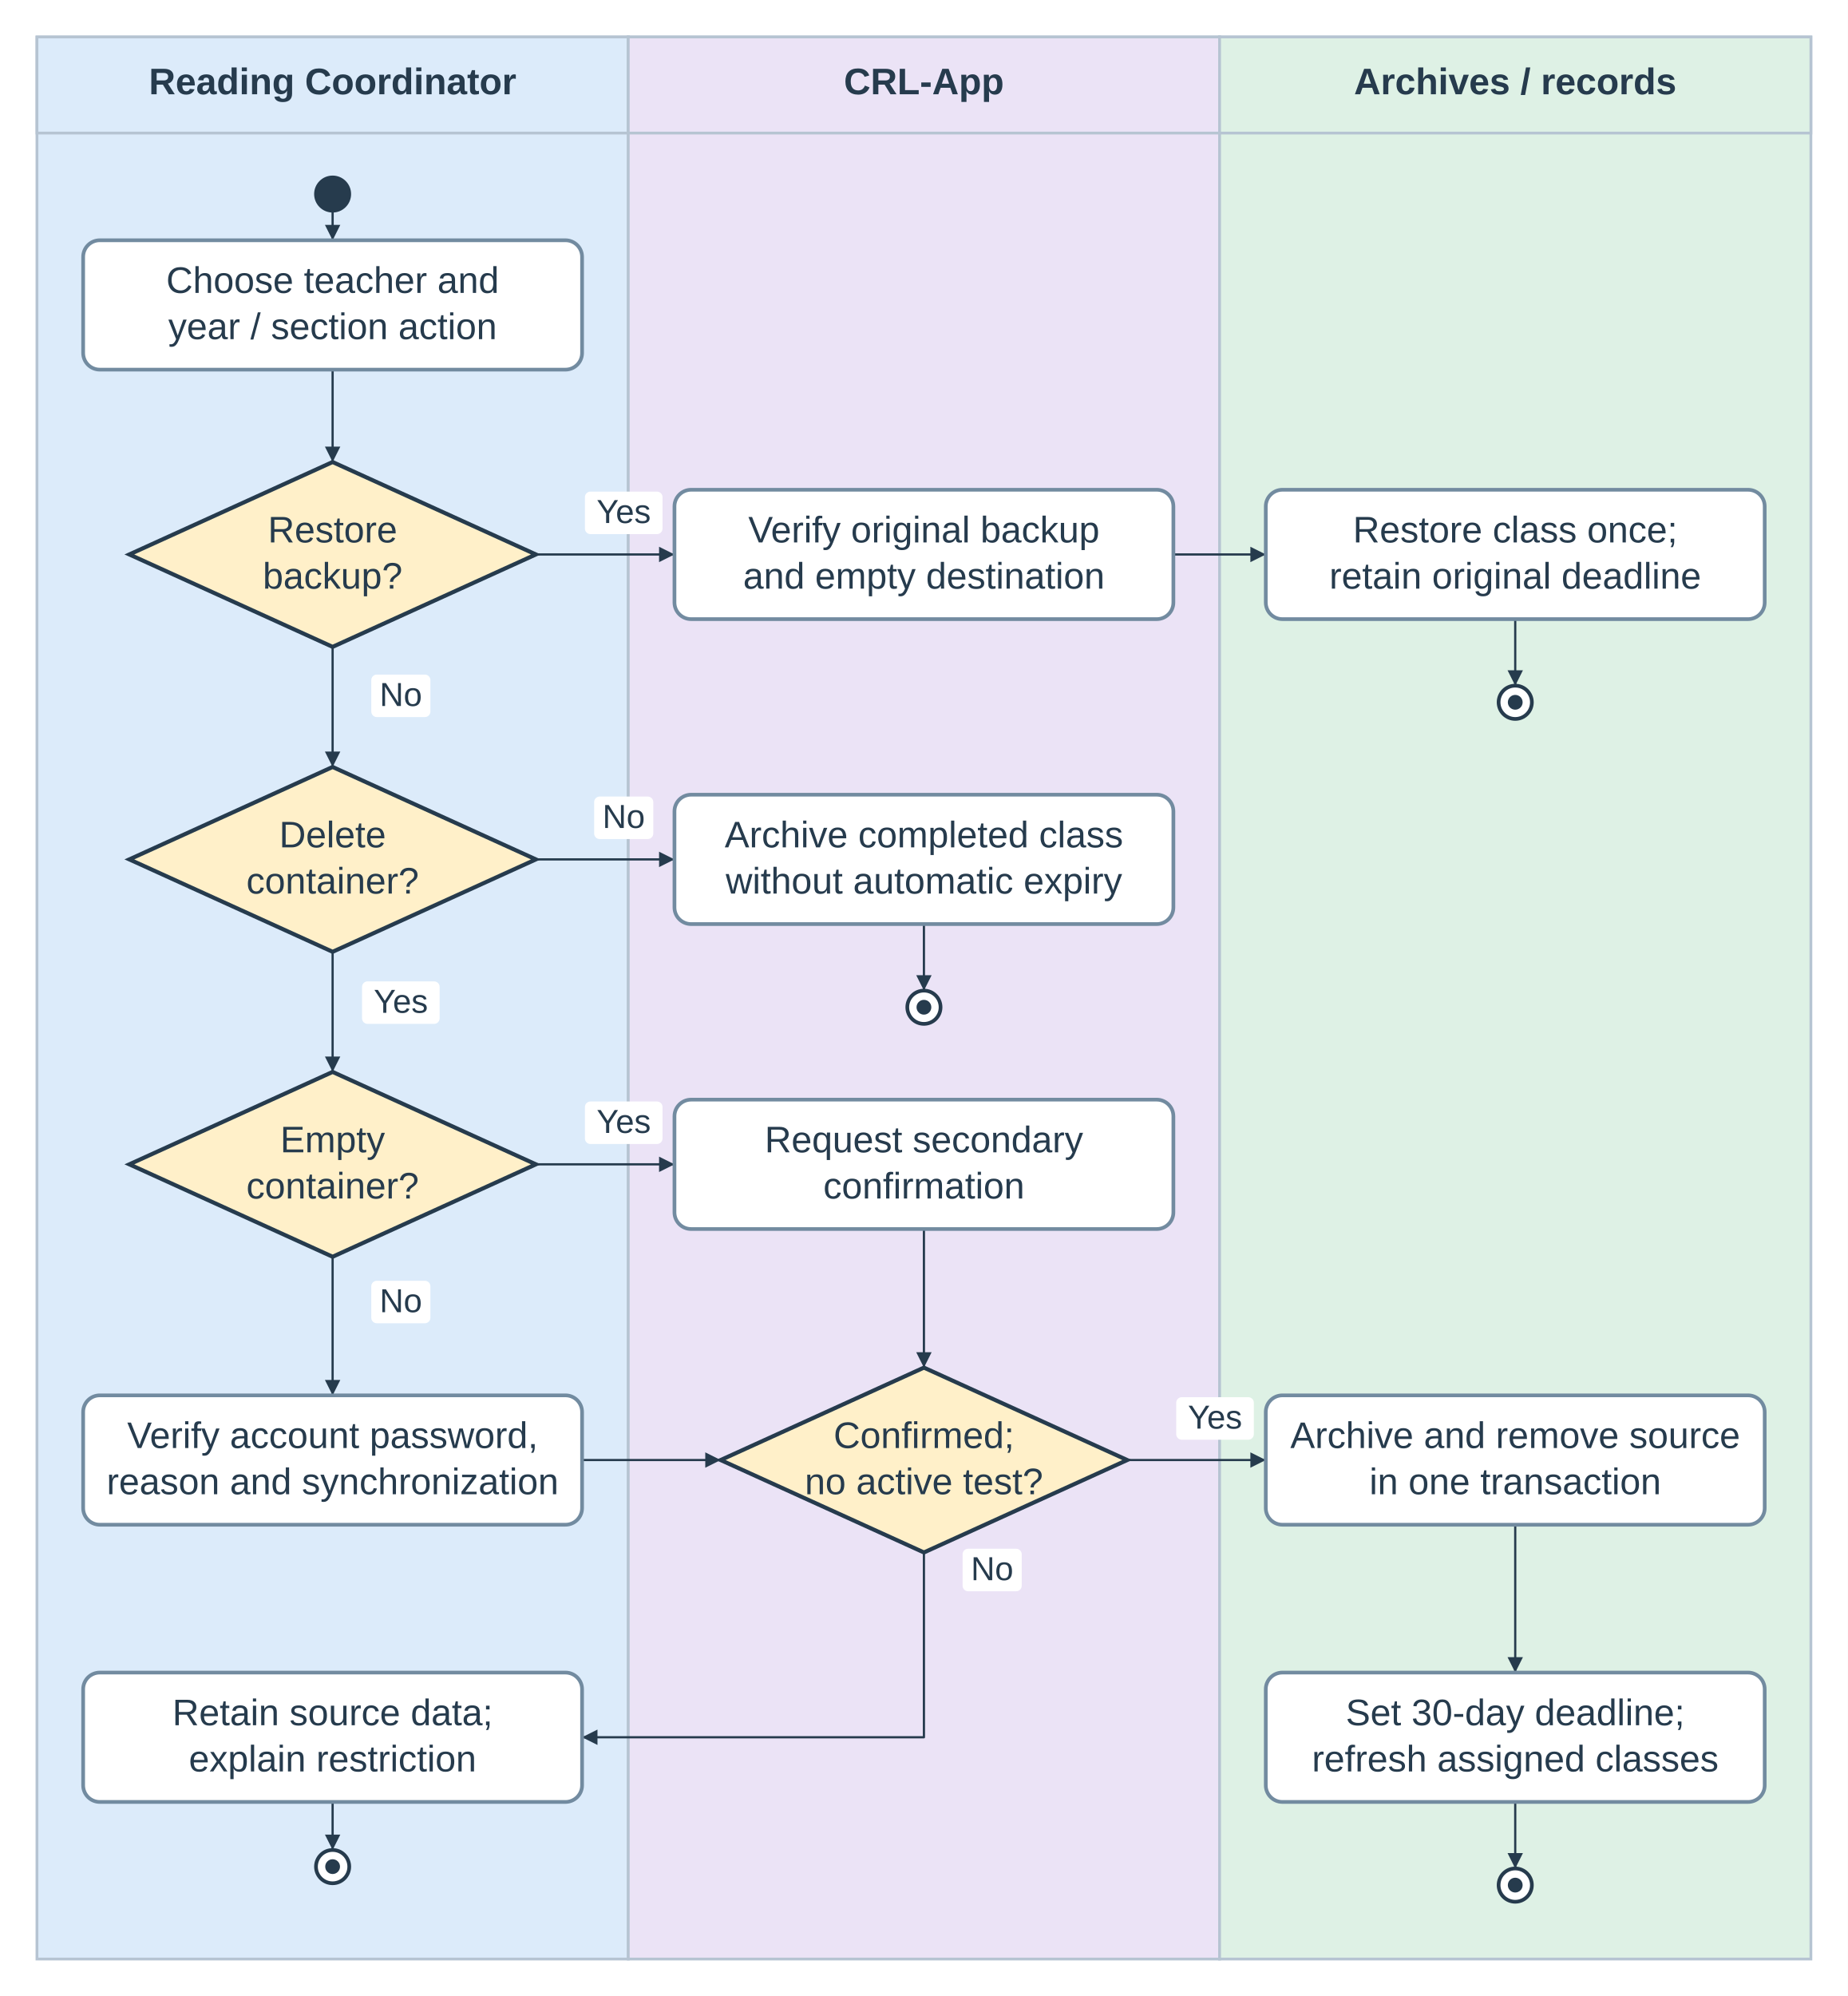
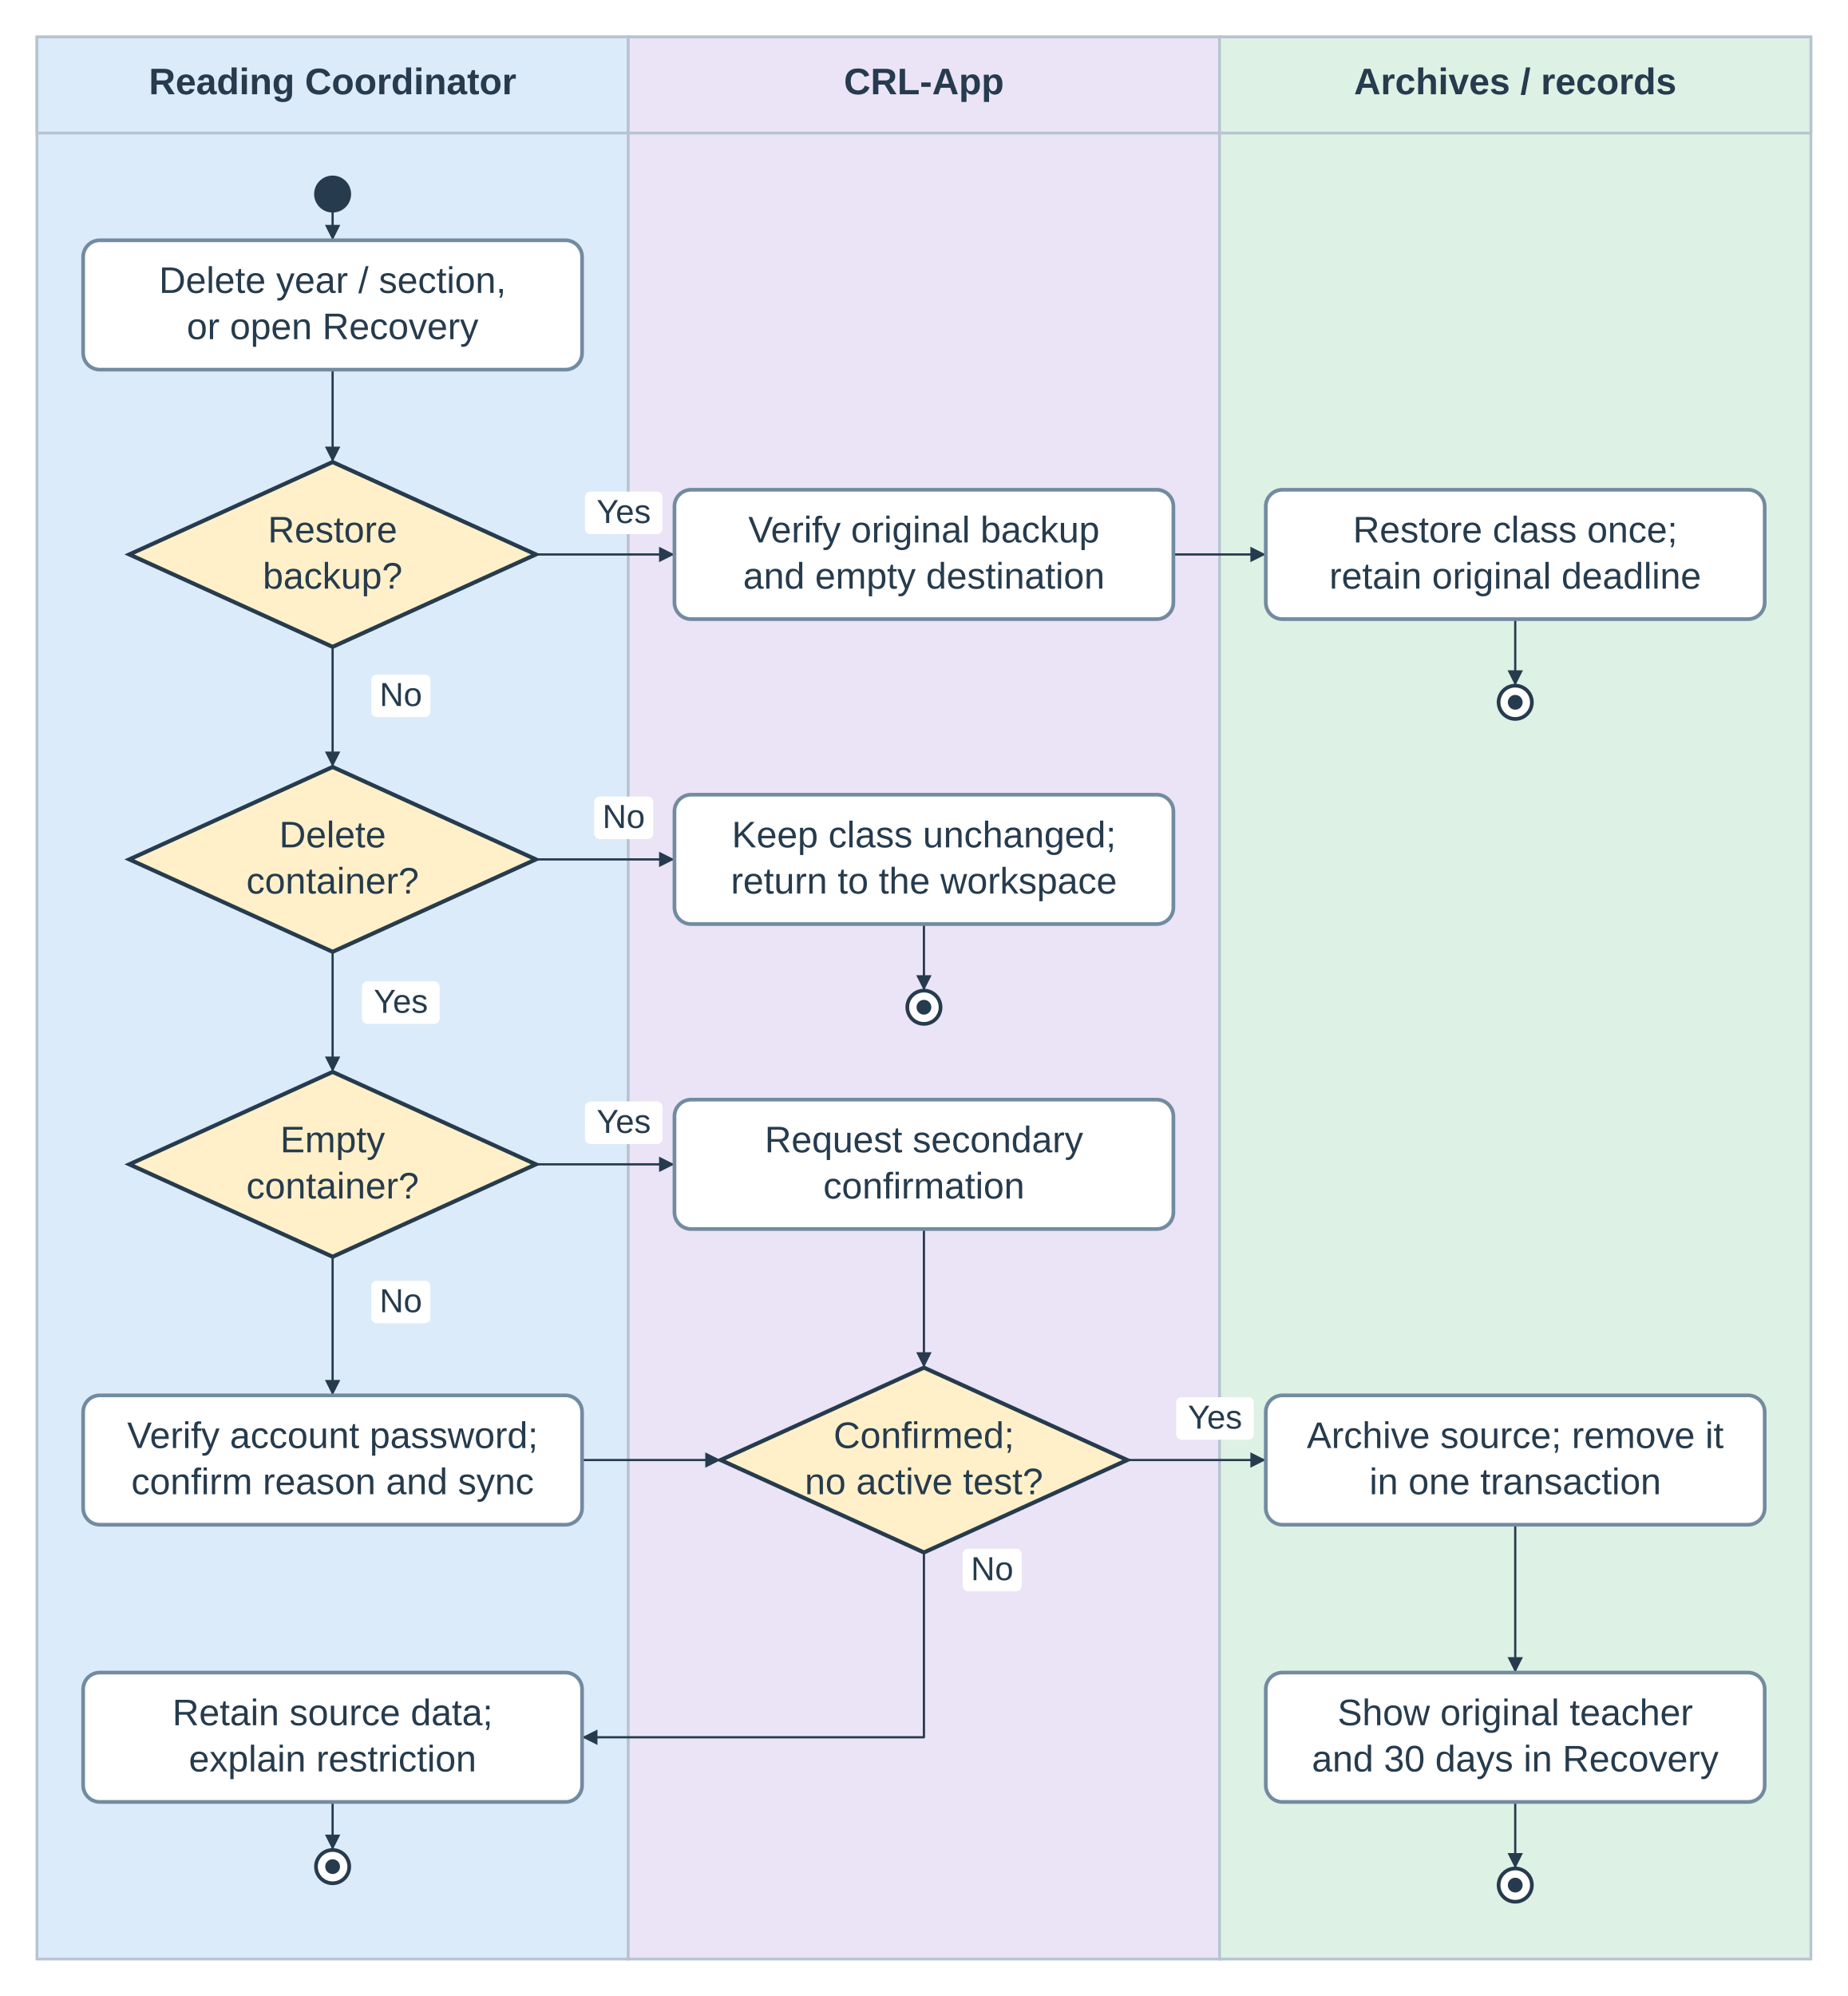
<svg xmlns="http://www.w3.org/2000/svg" width="1000" height="1080" viewBox="0 0 1000 1080">
  <rect width="100%" height="100%" fill="white" />
  <defs>
    <marker id="arrow" viewBox="0 0 12 12" refX="11" refY="6" markerWidth="10" markerHeight="10" markerUnits="userSpaceOnUse" orient="auto-start-reverse">
      <path d="M1,1 L11,6 L1,11 Z" fill="#263b4d" />
    </marker>
  </defs>
  <rect x="20.0" y="20" width="320.0" height="1040" rx="0" fill="#dcebfa" stroke="#b6c4d2" stroke-width="1.5" />
  <rect x="20.0" y="20" width="320.0" height="52" rx="0" fill="#dcebfa" stroke="#b6c4d2" stroke-width="1.5" />
  <rect x="340.0" y="20" width="320.0" height="1040" rx="0" fill="#ebe3f6" stroke="#b6c4d2" stroke-width="1.5" />
  <rect x="340.0" y="20" width="320.0" height="52" rx="0" fill="#ebe3f6" stroke="#b6c4d2" stroke-width="1.5" />
  <rect x="660.0" y="20" width="320.0" height="1040" rx="0" fill="#def1e5" stroke="#b6c4d2" stroke-width="1.5" />
  <rect x="660.0" y="20" width="320.0" height="52" rx="0" fill="#def1e5" stroke="#b6c4d2" stroke-width="1.5" />
  <polyline points="180.0,114.0 180.0,130.0" fill="none" stroke="#263b4d" stroke-width="1.2" stroke-linejoin="round" marker-end="url(#arrow)" />
  <polyline points="180.0,200.0 180.0,250.0" fill="none" stroke="#263b4d" stroke-width="1.2" stroke-linejoin="round" marker-end="url(#arrow)" />
  <polyline points="290.0,300.0 365.0,300.0" fill="none" stroke="#263b4d" stroke-width="1.2" stroke-linejoin="round" marker-end="url(#arrow)" />
  <polyline points="635.0,300.0 685.0,300.0" fill="none" stroke="#263b4d" stroke-width="1.2" stroke-linejoin="round" marker-end="url(#arrow)" />
  <polyline points="820.0,335.0 820.0,371.0" fill="none" stroke="#263b4d" stroke-width="1.2" stroke-linejoin="round" marker-end="url(#arrow)" />
  <polyline points="180.0,350.0 180.0,415.0" fill="none" stroke="#263b4d" stroke-width="1.2" stroke-linejoin="round" marker-end="url(#arrow)" />
  <polyline points="290.0,465.0 365.0,465.0" fill="none" stroke="#263b4d" stroke-width="1.2" stroke-linejoin="round" marker-end="url(#arrow)" />
  <polyline points="500.0,500.0 500.0,536.0" fill="none" stroke="#263b4d" stroke-width="1.2" stroke-linejoin="round" marker-end="url(#arrow)" />
  <polyline points="180.0,515.0 180.0,580.0" fill="none" stroke="#263b4d" stroke-width="1.2" stroke-linejoin="round" marker-end="url(#arrow)" />
  <polyline points="290.0,630.0 365.0,630.0" fill="none" stroke="#263b4d" stroke-width="1.2" stroke-linejoin="round" marker-end="url(#arrow)" />
  <polyline points="500.0,665.0 500.0,740.0" fill="none" stroke="#263b4d" stroke-width="1.2" stroke-linejoin="round" marker-end="url(#arrow)" />
  <polyline points="180.0,680.0 180.0,755.0" fill="none" stroke="#263b4d" stroke-width="1.2" stroke-linejoin="round" marker-end="url(#arrow)" />
  <polyline points="315.0,790.0 390.0,790.0" fill="none" stroke="#263b4d" stroke-width="1.2" stroke-linejoin="round" marker-end="url(#arrow)" />
  <polyline points="610.0,790.0 685.0,790.0" fill="none" stroke="#263b4d" stroke-width="1.2" stroke-linejoin="round" marker-end="url(#arrow)" />
  <polyline points="500.0,840.0 500.0,940 315.0,940.0" fill="none" stroke="#263b4d" stroke-width="1.2" stroke-linejoin="round" marker-end="url(#arrow)" />
  <polyline points="180.0,975.0 180.0,1001.0" fill="none" stroke="#263b4d" stroke-width="1.2" stroke-linejoin="round" marker-end="url(#arrow)" />
  <polyline points="820.0,825.0 820.0,905.0" fill="none" stroke="#263b4d" stroke-width="1.2" stroke-linejoin="round" marker-end="url(#arrow)" />
  <polyline points="820.0,975.0 820.0,1011.0" fill="none" stroke="#263b4d" stroke-width="1.2" stroke-linejoin="round" marker-end="url(#arrow)" />
  <text x="180.0" y="51.0" text-anchor="middle" font-family="Arial,sans-serif" font-size="20" fill="#263b4d" font-weight="bold">Reading Coordinator</text>
  <text x="500.0" y="51.0" text-anchor="middle" font-family="Arial,sans-serif" font-size="20" fill="#263b4d" font-weight="bold">CRL-App</text>
  <text x="820.0" y="51.0" text-anchor="middle" font-family="Arial,sans-serif" font-size="20" fill="#263b4d" font-weight="bold">Archives / records</text>
  <circle cx="180" cy="105" r="9.0" fill="#263b4d" stroke="#263b4d" stroke-width="2" />
  <rect x="45.0" y="130.0" width="270" height="70" rx="9" fill="white" stroke="#728ba0" stroke-width="2" />
-   <text x="180" y="158.5" text-anchor="middle" font-family="Arial,sans-serif" font-size="20" fill="#263b4d">Choose teacher and</text>
-   <text x="180" y="183.5" text-anchor="middle" font-family="Arial,sans-serif" font-size="20" fill="#263b4d">year / section action</text>
+   <text x="180" y="158.5" text-anchor="middle" font-family="Arial,sans-serif" font-size="20" fill="#263b4d">Delete year / section,</text>
+   <text x="180" y="183.5" text-anchor="middle" font-family="Arial,sans-serif" font-size="20" fill="#263b4d">or open Recovery</text>
  <polygon points="180,250.0 290.0,300 180,350.0 70.0,300" fill="#fff0c9" stroke="#263b4d" stroke-width="2.2" />
  <text x="180" y="293.5" text-anchor="middle" font-family="Arial,sans-serif" font-size="20" fill="#263b4d">Restore</text>
  <text x="180" y="318.5" text-anchor="middle" font-family="Arial,sans-serif" font-size="20" fill="#263b4d">backup?</text>
  <rect x="365.0" y="265.0" width="270" height="70" rx="9" fill="white" stroke="#728ba0" stroke-width="2" />
  <text x="500" y="293.5" text-anchor="middle" font-family="Arial,sans-serif" font-size="20" fill="#263b4d">Verify original backup</text>
  <text x="500" y="318.5" text-anchor="middle" font-family="Arial,sans-serif" font-size="20" fill="#263b4d">and empty destination</text>
  <rect x="685.0" y="265.0" width="270" height="70" rx="9" fill="white" stroke="#728ba0" stroke-width="2" />
  <text x="820" y="293.5" text-anchor="middle" font-family="Arial,sans-serif" font-size="20" fill="#263b4d">Restore class once;</text>
  <text x="820" y="318.5" text-anchor="middle" font-family="Arial,sans-serif" font-size="20" fill="#263b4d">retain original deadline</text>
  <circle cx="820" cy="380" r="9.0" fill="white" stroke="#263b4d" stroke-width="2" />
  <circle cx="820" cy="380" r="4.0" fill="#263b4d" />
  <polygon points="180,415.0 290.0,465 180,515.0 70.0,465" fill="#fff0c9" stroke="#263b4d" stroke-width="2.2" />
  <text x="180" y="458.5" text-anchor="middle" font-family="Arial,sans-serif" font-size="20" fill="#263b4d">Delete</text>
  <text x="180" y="483.5" text-anchor="middle" font-family="Arial,sans-serif" font-size="20" fill="#263b4d">container?</text>
  <rect x="365.0" y="430.0" width="270" height="70" rx="9" fill="white" stroke="#728ba0" stroke-width="2" />
-   <text x="500" y="458.5" text-anchor="middle" font-family="Arial,sans-serif" font-size="20" fill="#263b4d">Archive completed class</text>
-   <text x="500" y="483.5" text-anchor="middle" font-family="Arial,sans-serif" font-size="20" fill="#263b4d">without automatic expiry</text>
+   <text x="500" y="458.5" text-anchor="middle" font-family="Arial,sans-serif" font-size="20" fill="#263b4d">Keep class unchanged;</text>
+   <text x="500" y="483.5" text-anchor="middle" font-family="Arial,sans-serif" font-size="20" fill="#263b4d">return to the workspace</text>
  <circle cx="500" cy="545" r="9.0" fill="white" stroke="#263b4d" stroke-width="2" />
  <circle cx="500" cy="545" r="4.0" fill="#263b4d" />
  <polygon points="180,580.0 290.0,630 180,680.0 70.0,630" fill="#fff0c9" stroke="#263b4d" stroke-width="2.2" />
  <text x="180" y="623.5" text-anchor="middle" font-family="Arial,sans-serif" font-size="20" fill="#263b4d">Empty</text>
  <text x="180" y="648.5" text-anchor="middle" font-family="Arial,sans-serif" font-size="20" fill="#263b4d">container?</text>
  <rect x="365.0" y="595.0" width="270" height="70" rx="9" fill="white" stroke="#728ba0" stroke-width="2" />
  <text x="500" y="623.5" text-anchor="middle" font-family="Arial,sans-serif" font-size="20" fill="#263b4d">Request secondary</text>
  <text x="500" y="648.5" text-anchor="middle" font-family="Arial,sans-serif" font-size="20" fill="#263b4d">confirmation</text>
  <rect x="45.0" y="755.0" width="270" height="70" rx="9" fill="white" stroke="#728ba0" stroke-width="2" />
-   <text x="180" y="783.5" text-anchor="middle" font-family="Arial,sans-serif" font-size="20" fill="#263b4d">Verify account password,</text>
-   <text x="180" y="808.5" text-anchor="middle" font-family="Arial,sans-serif" font-size="20" fill="#263b4d">reason and synchronization</text>
+   <text x="180" y="783.5" text-anchor="middle" font-family="Arial,sans-serif" font-size="20" fill="#263b4d">Verify account password;</text>
+   <text x="180" y="808.5" text-anchor="middle" font-family="Arial,sans-serif" font-size="20" fill="#263b4d">confirm reason and sync</text>
  <polygon points="500,740.0 610.0,790 500,840.0 390.0,790" fill="#fff0c9" stroke="#263b4d" stroke-width="2.2" />
  <text x="500" y="783.5" text-anchor="middle" font-family="Arial,sans-serif" font-size="20" fill="#263b4d">Confirmed;</text>
  <text x="500" y="808.5" text-anchor="middle" font-family="Arial,sans-serif" font-size="20" fill="#263b4d">no active test?</text>
  <rect x="45.0" y="905.0" width="270" height="70" rx="9" fill="white" stroke="#728ba0" stroke-width="2" />
  <text x="180" y="933.5" text-anchor="middle" font-family="Arial,sans-serif" font-size="20" fill="#263b4d">Retain source data;</text>
  <text x="180" y="958.5" text-anchor="middle" font-family="Arial,sans-serif" font-size="20" fill="#263b4d">explain restriction</text>
  <circle cx="180" cy="1010" r="9.0" fill="white" stroke="#263b4d" stroke-width="2" />
  <circle cx="180" cy="1010" r="4.0" fill="#263b4d" />
  <rect x="685.0" y="755.0" width="270" height="70" rx="9" fill="white" stroke="#728ba0" stroke-width="2" />
-   <text x="820" y="783.5" text-anchor="middle" font-family="Arial,sans-serif" font-size="20" fill="#263b4d">Archive and remove source</text>
+   <text x="820" y="783.5" text-anchor="middle" font-family="Arial,sans-serif" font-size="20" fill="#263b4d">Archive source; remove it</text>
  <text x="820" y="808.5" text-anchor="middle" font-family="Arial,sans-serif" font-size="20" fill="#263b4d">in one transaction</text>
  <rect x="685.0" y="905.0" width="270" height="70" rx="9" fill="white" stroke="#728ba0" stroke-width="2" />
-   <text x="820" y="933.5" text-anchor="middle" font-family="Arial,sans-serif" font-size="20" fill="#263b4d">Set 30-day deadline;</text>
-   <text x="820" y="958.5" text-anchor="middle" font-family="Arial,sans-serif" font-size="20" fill="#263b4d">refresh assigned classes</text>
+   <text x="820" y="933.5" text-anchor="middle" font-family="Arial,sans-serif" font-size="20" fill="#263b4d">Show original teacher</text>
+   <text x="820" y="958.5" text-anchor="middle" font-family="Arial,sans-serif" font-size="20" fill="#263b4d">and 30 days in Recovery</text>
  <circle cx="820" cy="1020" r="9.0" fill="white" stroke="#263b4d" stroke-width="2" />
  <circle cx="820" cy="1020" r="4.0" fill="#263b4d" />
  <rect x="316.538" y="266" width="42" height="23" rx="3" fill="white" />
  <text x="337.538" y="283" text-anchor="middle" font-family="Arial,sans-serif" font-size="18" fill="#263b4d">Yes</text>
  <rect x="200.923" y="365" width="32" height="23" rx="3" fill="white" />
  <text x="216.923" y="382" text-anchor="middle" font-family="Arial,sans-serif" font-size="18" fill="#263b4d">No</text>
  <rect x="321.538" y="431" width="32" height="23" rx="3" fill="white" />
  <text x="337.538" y="448" text-anchor="middle" font-family="Arial,sans-serif" font-size="18" fill="#263b4d">No</text>
  <rect x="195.923" y="531" width="42" height="23" rx="3" fill="white" />
  <text x="216.923" y="548" text-anchor="middle" font-family="Arial,sans-serif" font-size="18" fill="#263b4d">Yes</text>
  <rect x="316.538" y="596" width="42" height="23" rx="3" fill="white" />
  <text x="337.538" y="613" text-anchor="middle" font-family="Arial,sans-serif" font-size="18" fill="#263b4d">Yes</text>
  <rect x="200.923" y="693" width="32" height="23" rx="3" fill="white" />
  <text x="216.923" y="710" text-anchor="middle" font-family="Arial,sans-serif" font-size="18" fill="#263b4d">No</text>
  <rect x="636.538" y="756" width="42" height="23" rx="3" fill="white" />
  <text x="657.538" y="773" text-anchor="middle" font-family="Arial,sans-serif" font-size="18" fill="#263b4d">Yes</text>
  <rect x="520.923" y="838" width="32" height="23" rx="3" fill="white" />
  <text x="536.923" y="855" text-anchor="middle" font-family="Arial,sans-serif" font-size="18" fill="#263b4d">No</text>
</svg>
